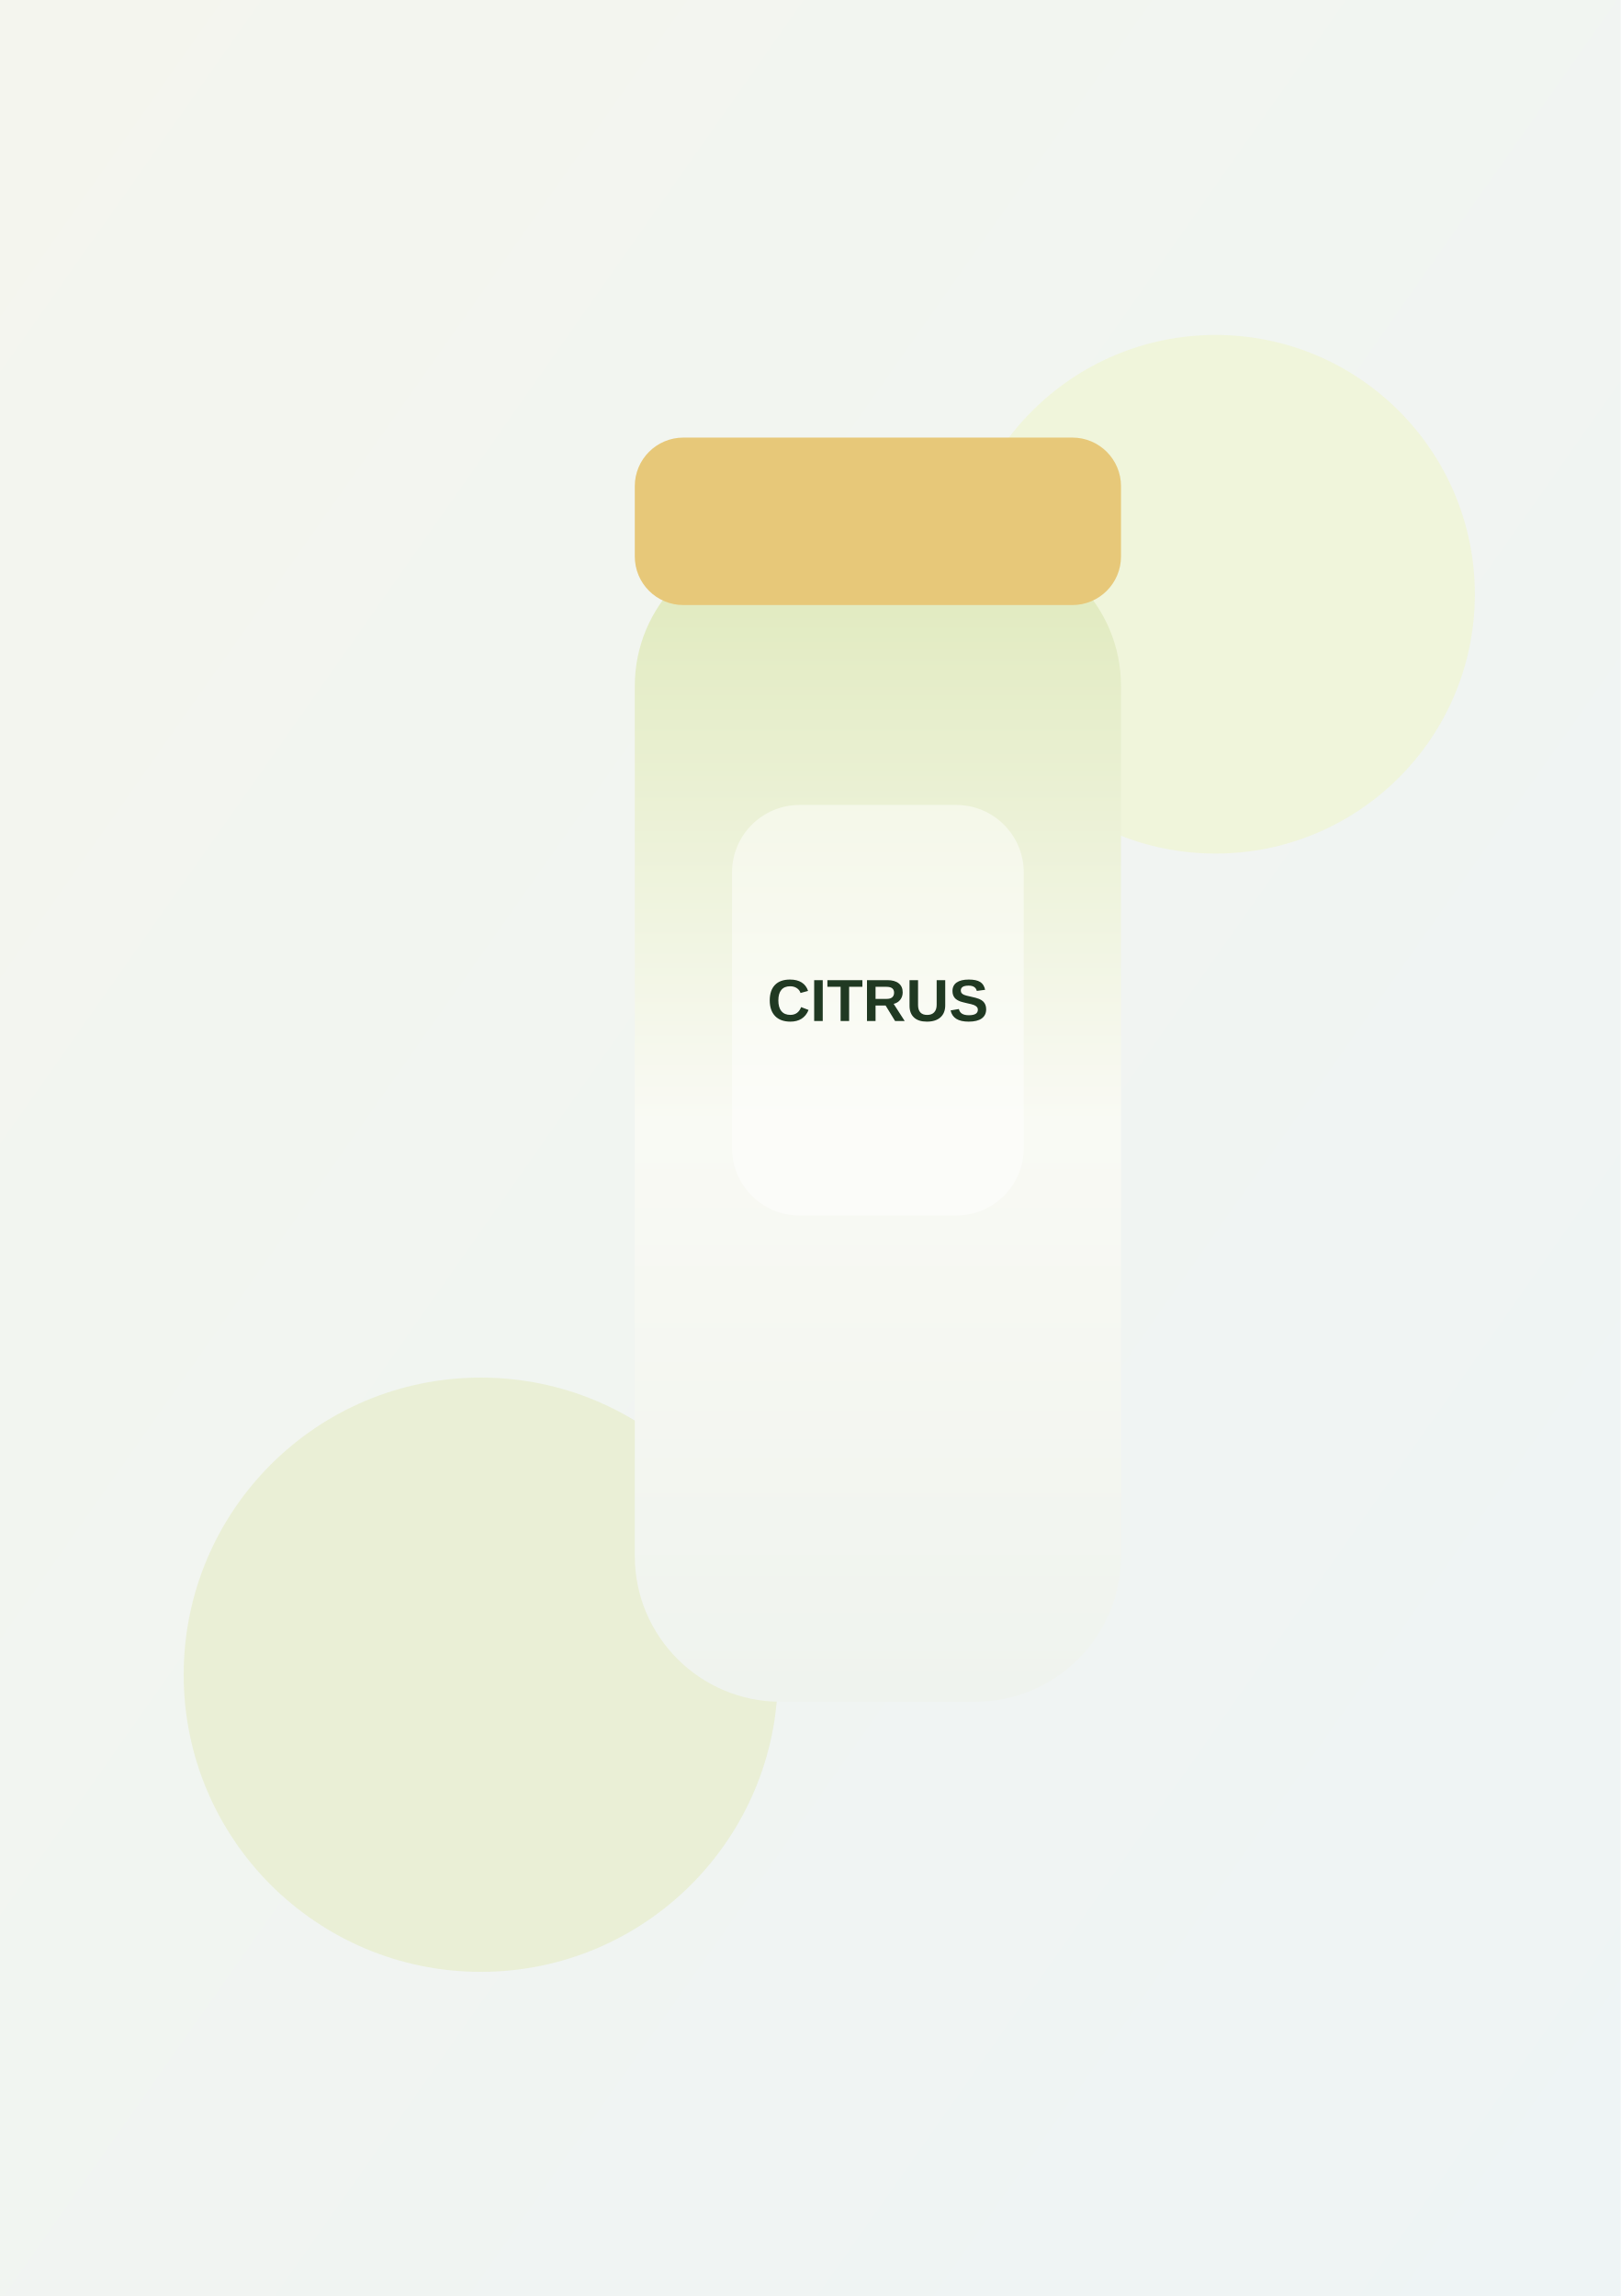
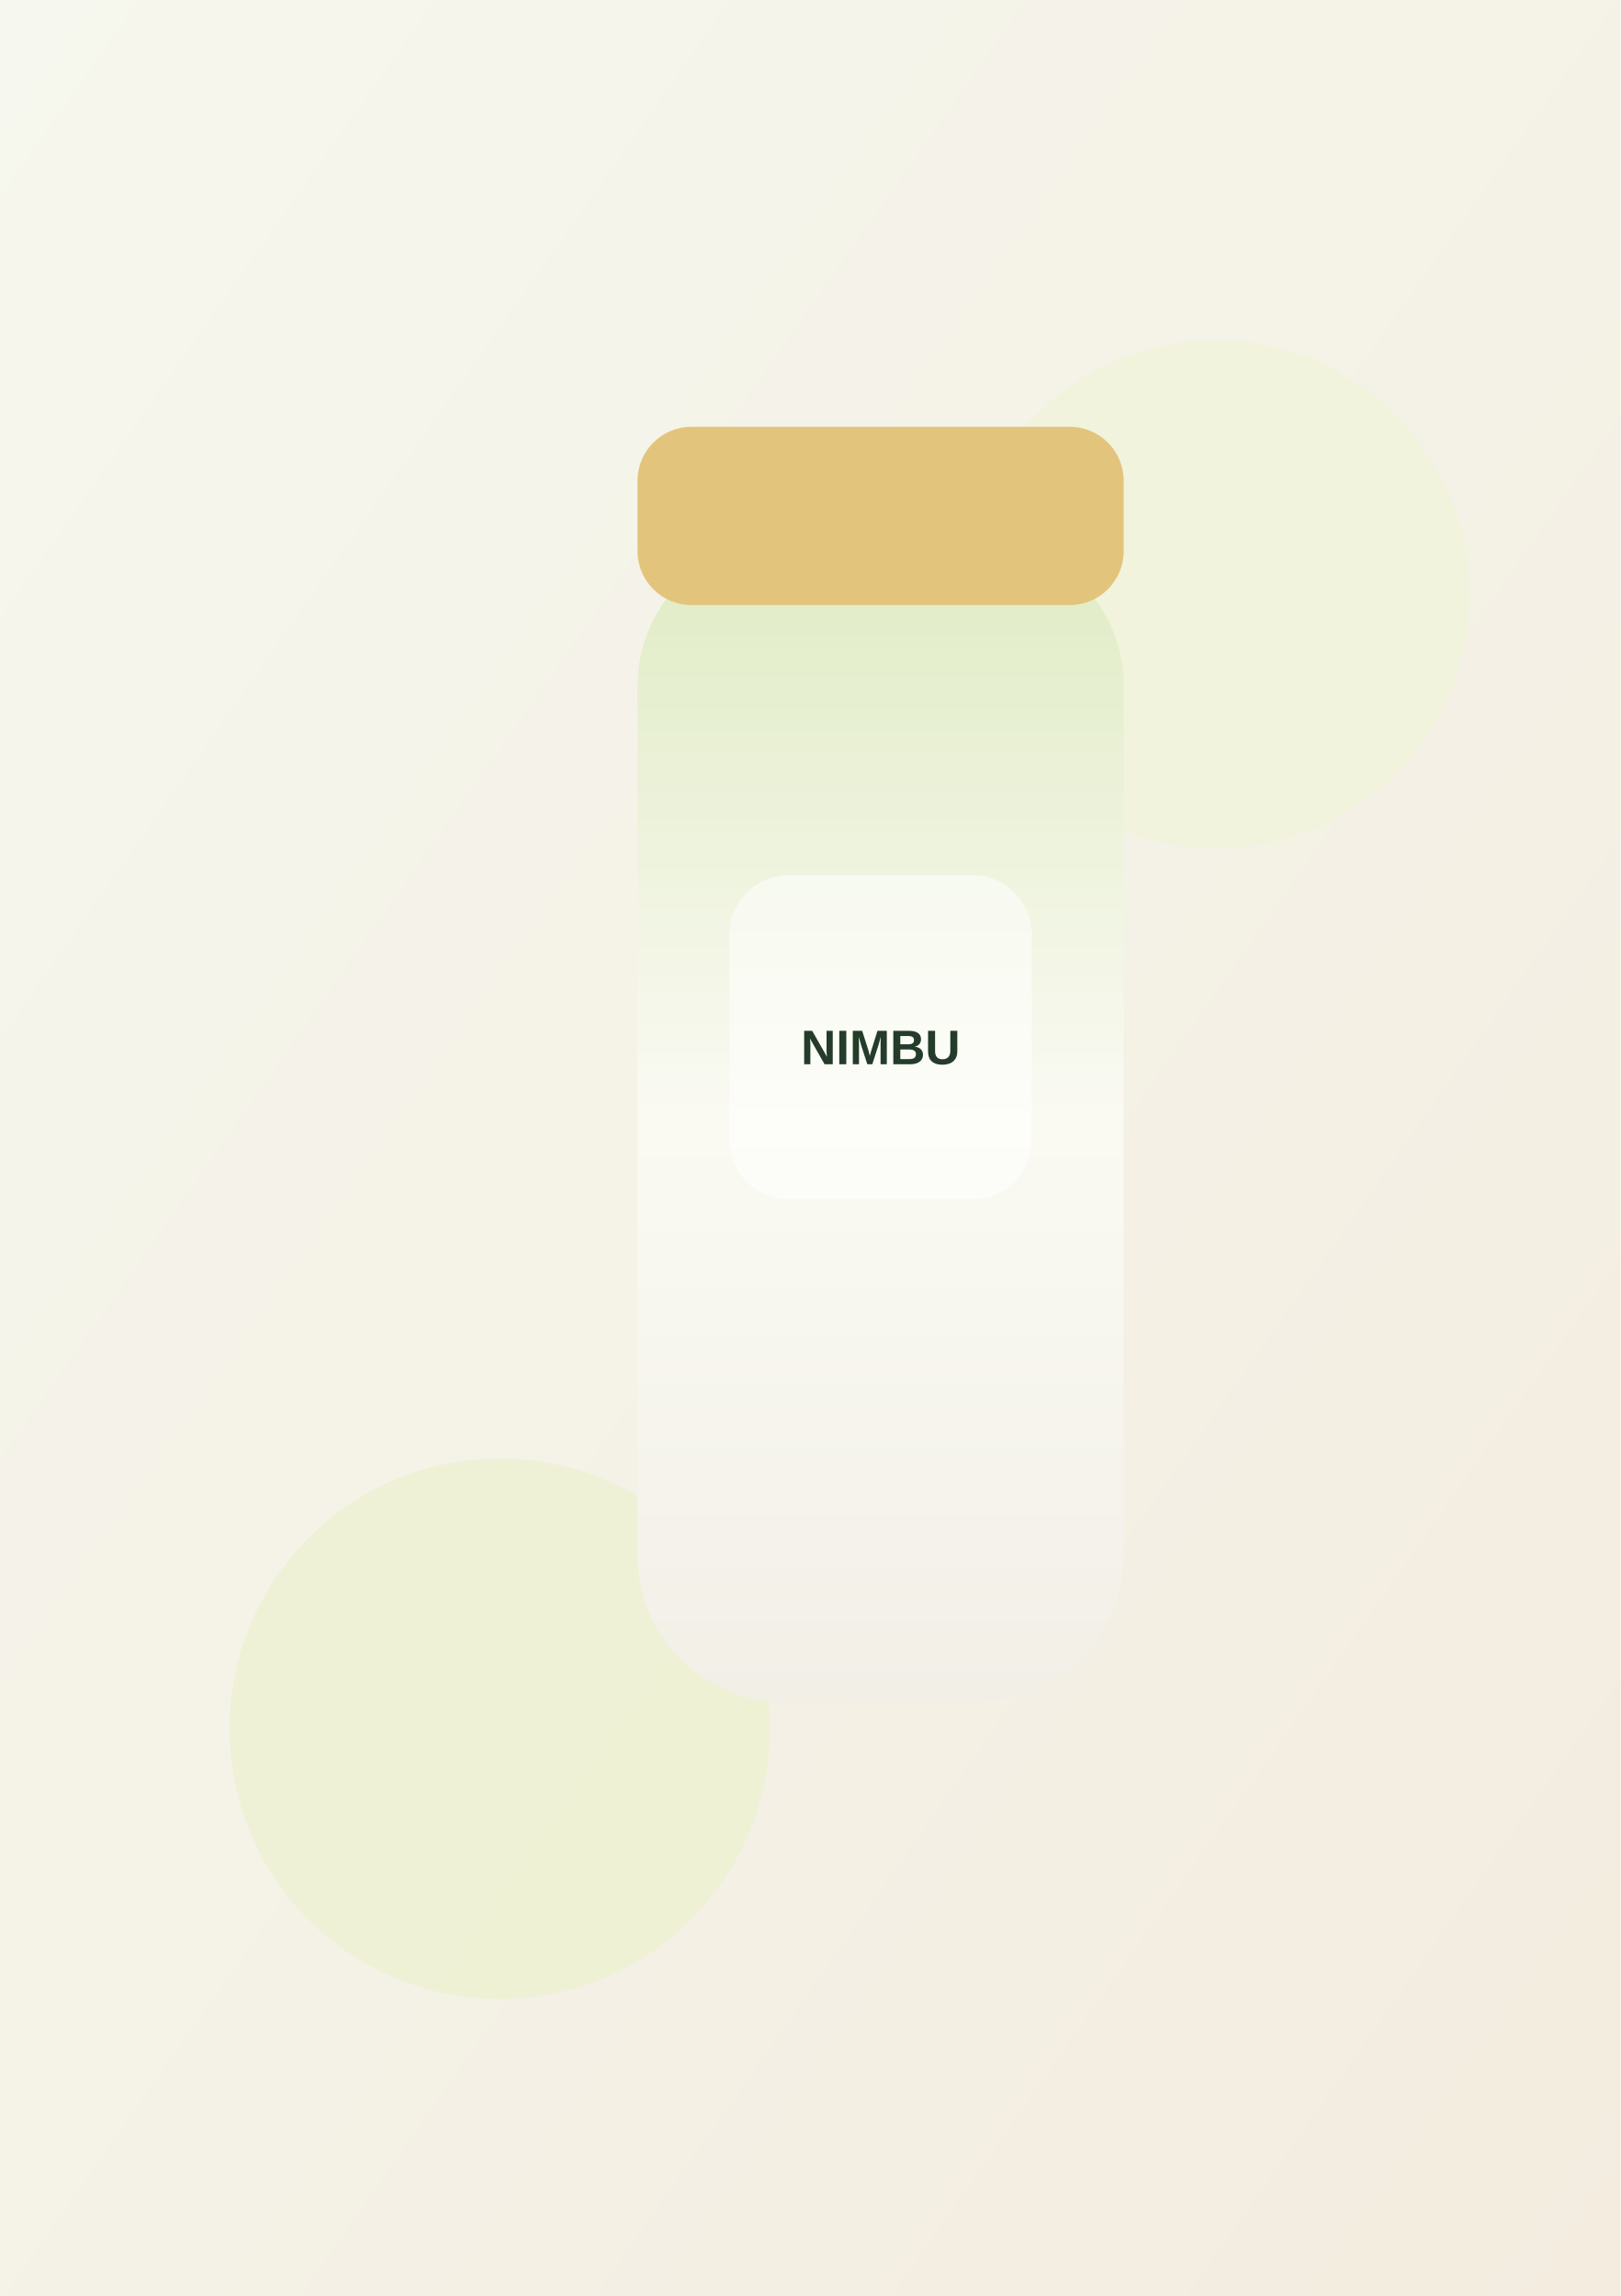
<svg xmlns="http://www.w3.org/2000/svg" width="600" height="850" viewBox="0 0 600 850">
  <defs>
    <linearGradient id="bg" x1="0" x2="1" y1="0" y2="1">
-       <stop offset="0%" stop-color="#f4f5ee" />
-       <stop offset="100%" stop-color="#eef4f5" />
+       <stop offset="0%" stop-color="#f6f7ee" />
+       <stop offset="100%" stop-color="#f3ecdf" />
    </linearGradient>
-     <linearGradient id="can" x1="0" x2="0" y1="0" y2="1">
-       <stop offset="0%" stop-color="#dfe9bb" />
-       <stop offset="50%" stop-color="#f9faf4" />
-       <stop offset="100%" stop-color="#eff3ee" />
+     <linearGradient id="bottle" x1="0" x2="0" y1="0" y2="1">
+       <stop offset="0%" stop-color="#e0ebc4" />
+       <stop offset="50%" stop-color="#fafaf3" />
+       <stop offset="100%" stop-color="#f2efe7" />
    </linearGradient>
  </defs>
  <rect width="600" height="850" fill="url(#bg)" />
-   <g opacity="0.72">
-     <circle cx="178" cy="620" r="110" fill="#e7edcc" />
-     <circle cx="450" cy="220" r="96" fill="#f0f5d3" />
+   <g opacity="0.7">
+     <circle cx="185" cy="640" r="100" fill="#ebf1cd" />
+     <circle cx="450" cy="220" r="94" fill="#f0f4d9" />
  </g>
-   <g transform="translate(145 110)">
-     <rect x="90" y="90" width="180" height="430" rx="54" fill="url(#can)" />
-     <rect x="90" y="52" width="180" height="62" rx="18" fill="#e7c879" />
-     <rect x="126" y="188" width="108" height="152" rx="25" fill="rgba(255,255,255,0.48)" />
-     <text x="180" y="268" text-anchor="middle" font-size="22" fill="#203922" font-family="Arial, sans-serif" font-weight="700">CITRUS</text>
+   <g transform="translate(150 112)">
+     <rect x="86" y="88" width="180" height="430" rx="54" fill="url(#bottle)" />
+     <rect x="86" y="46" width="180" height="66" rx="20" fill="#e3c47c" />
+     <rect x="120" y="212" width="112" height="120" rx="22" fill="rgba(255,255,255,0.52)" />
+     <text x="176" y="282" text-anchor="middle" font-size="18" fill="#243c29" font-family="Arial, sans-serif" font-weight="700">NIMBU</text>
  </g>
</svg>
